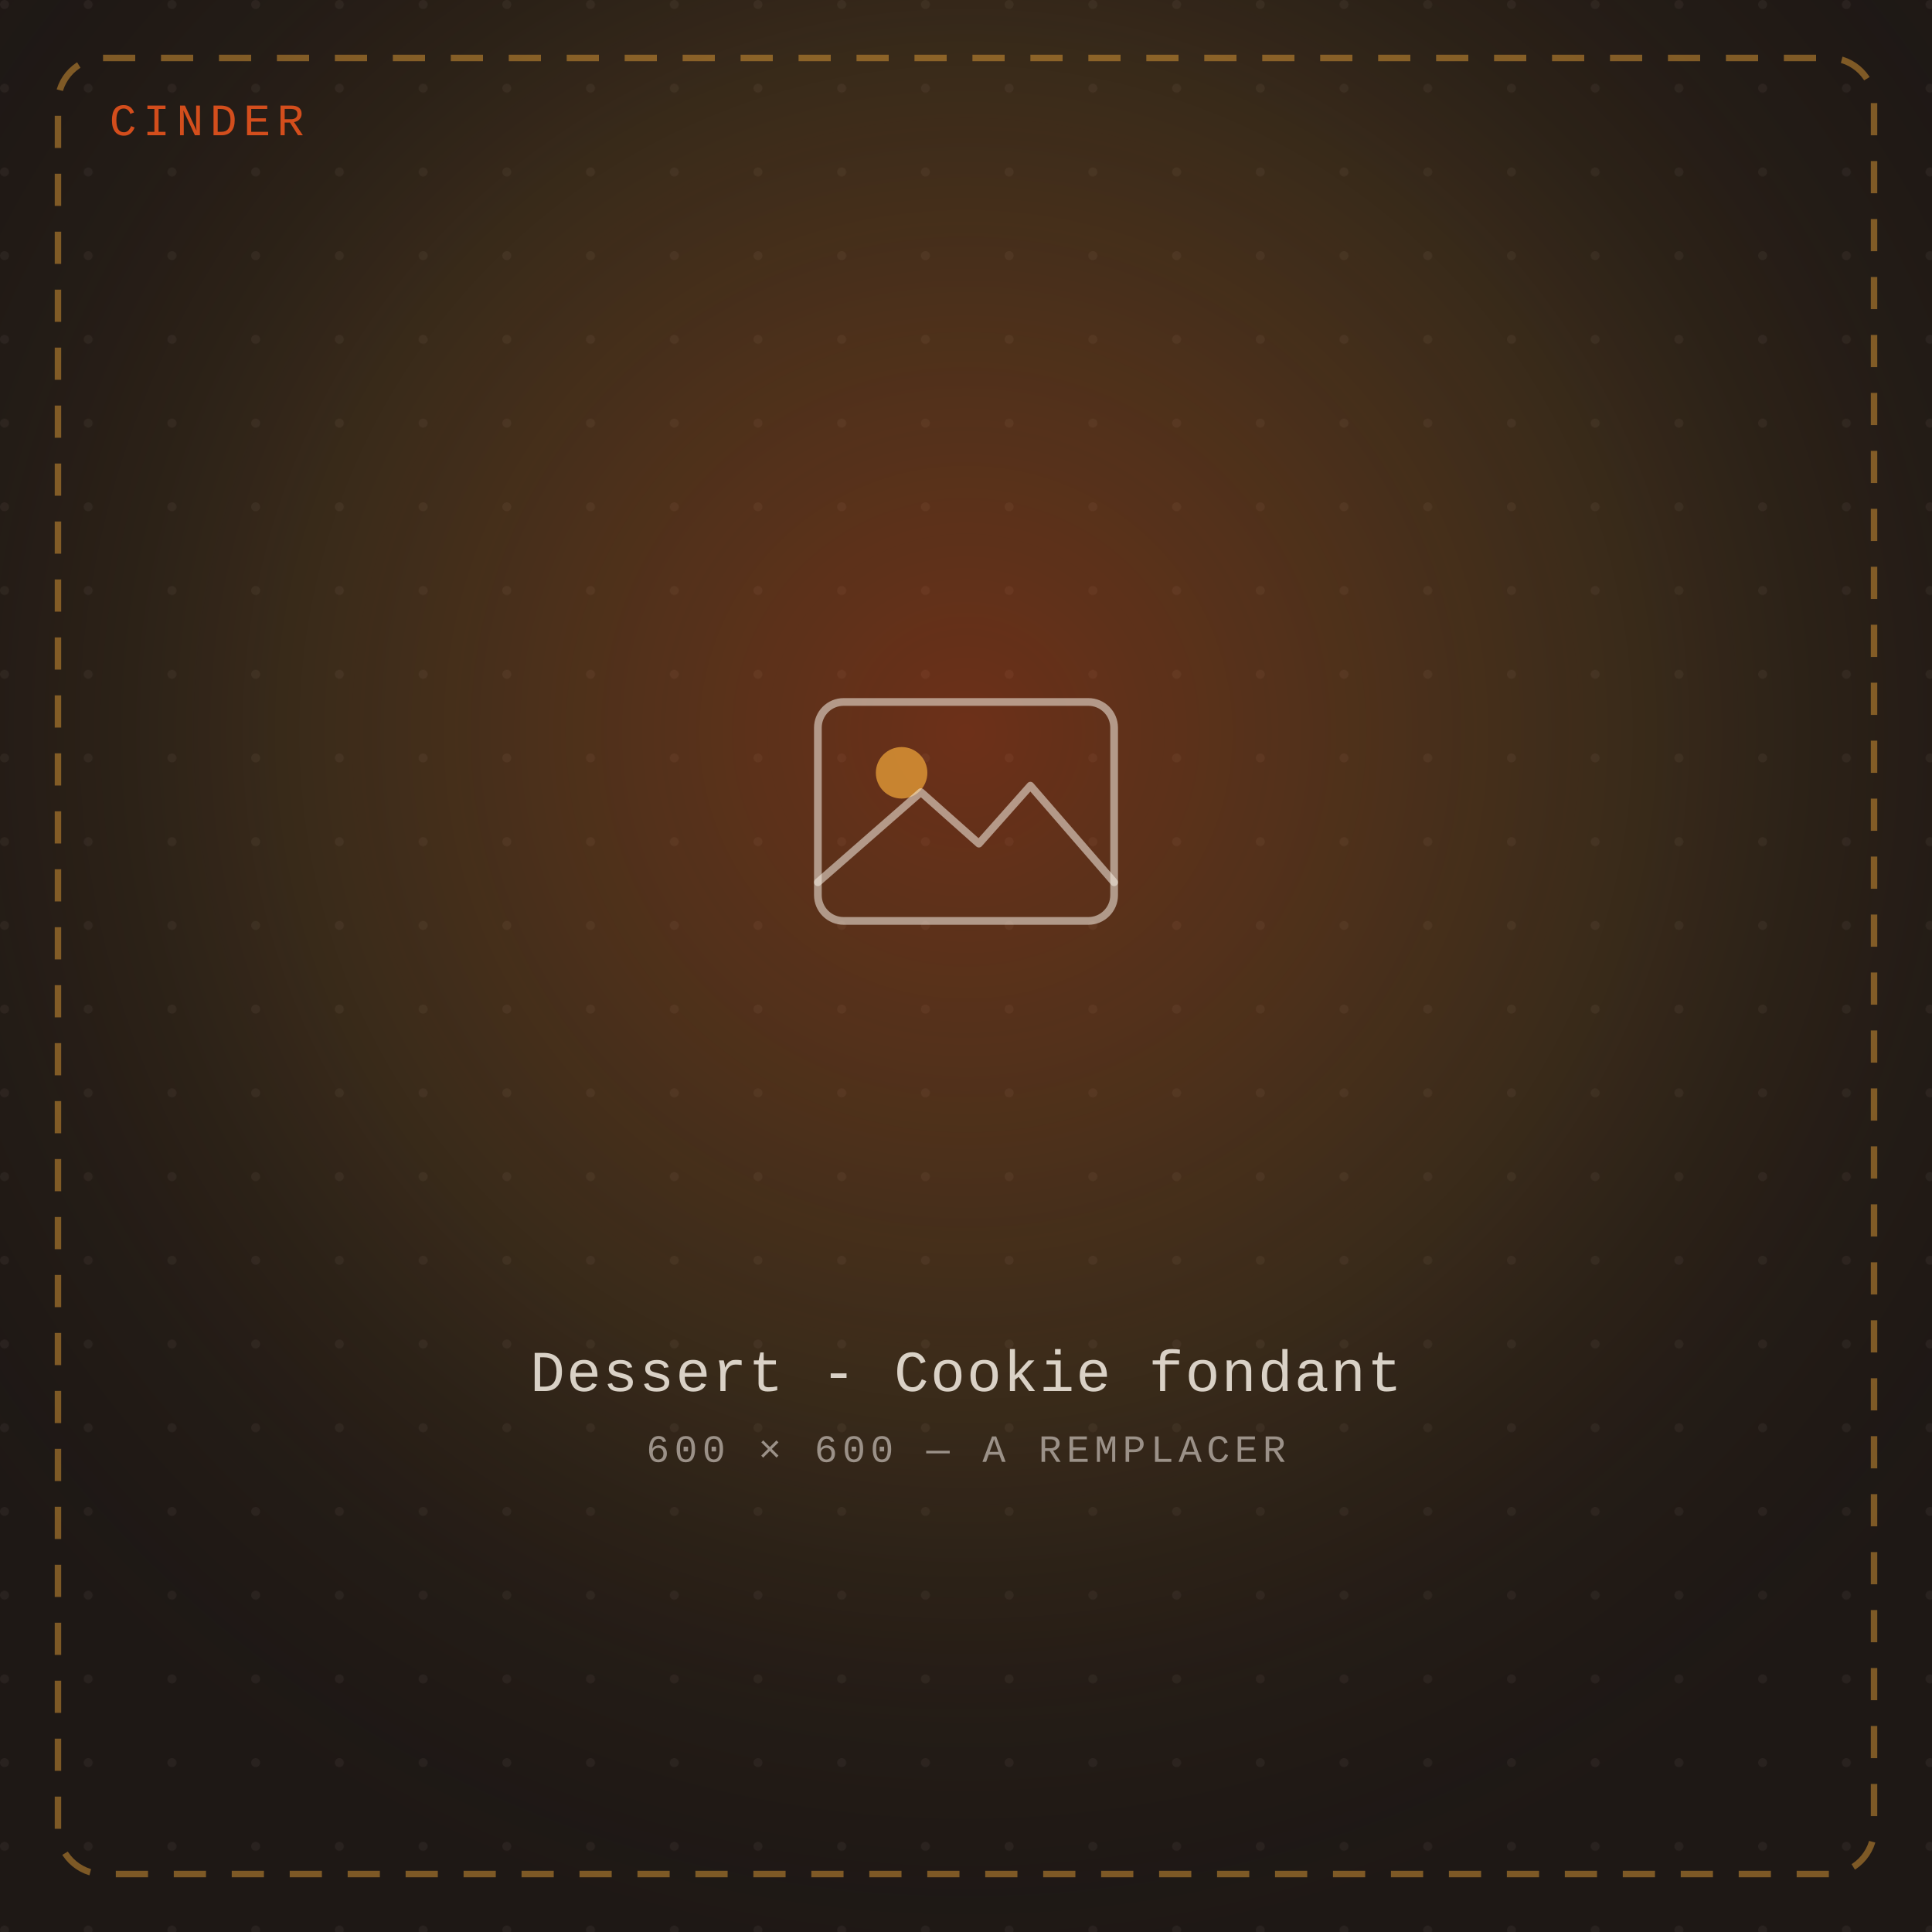
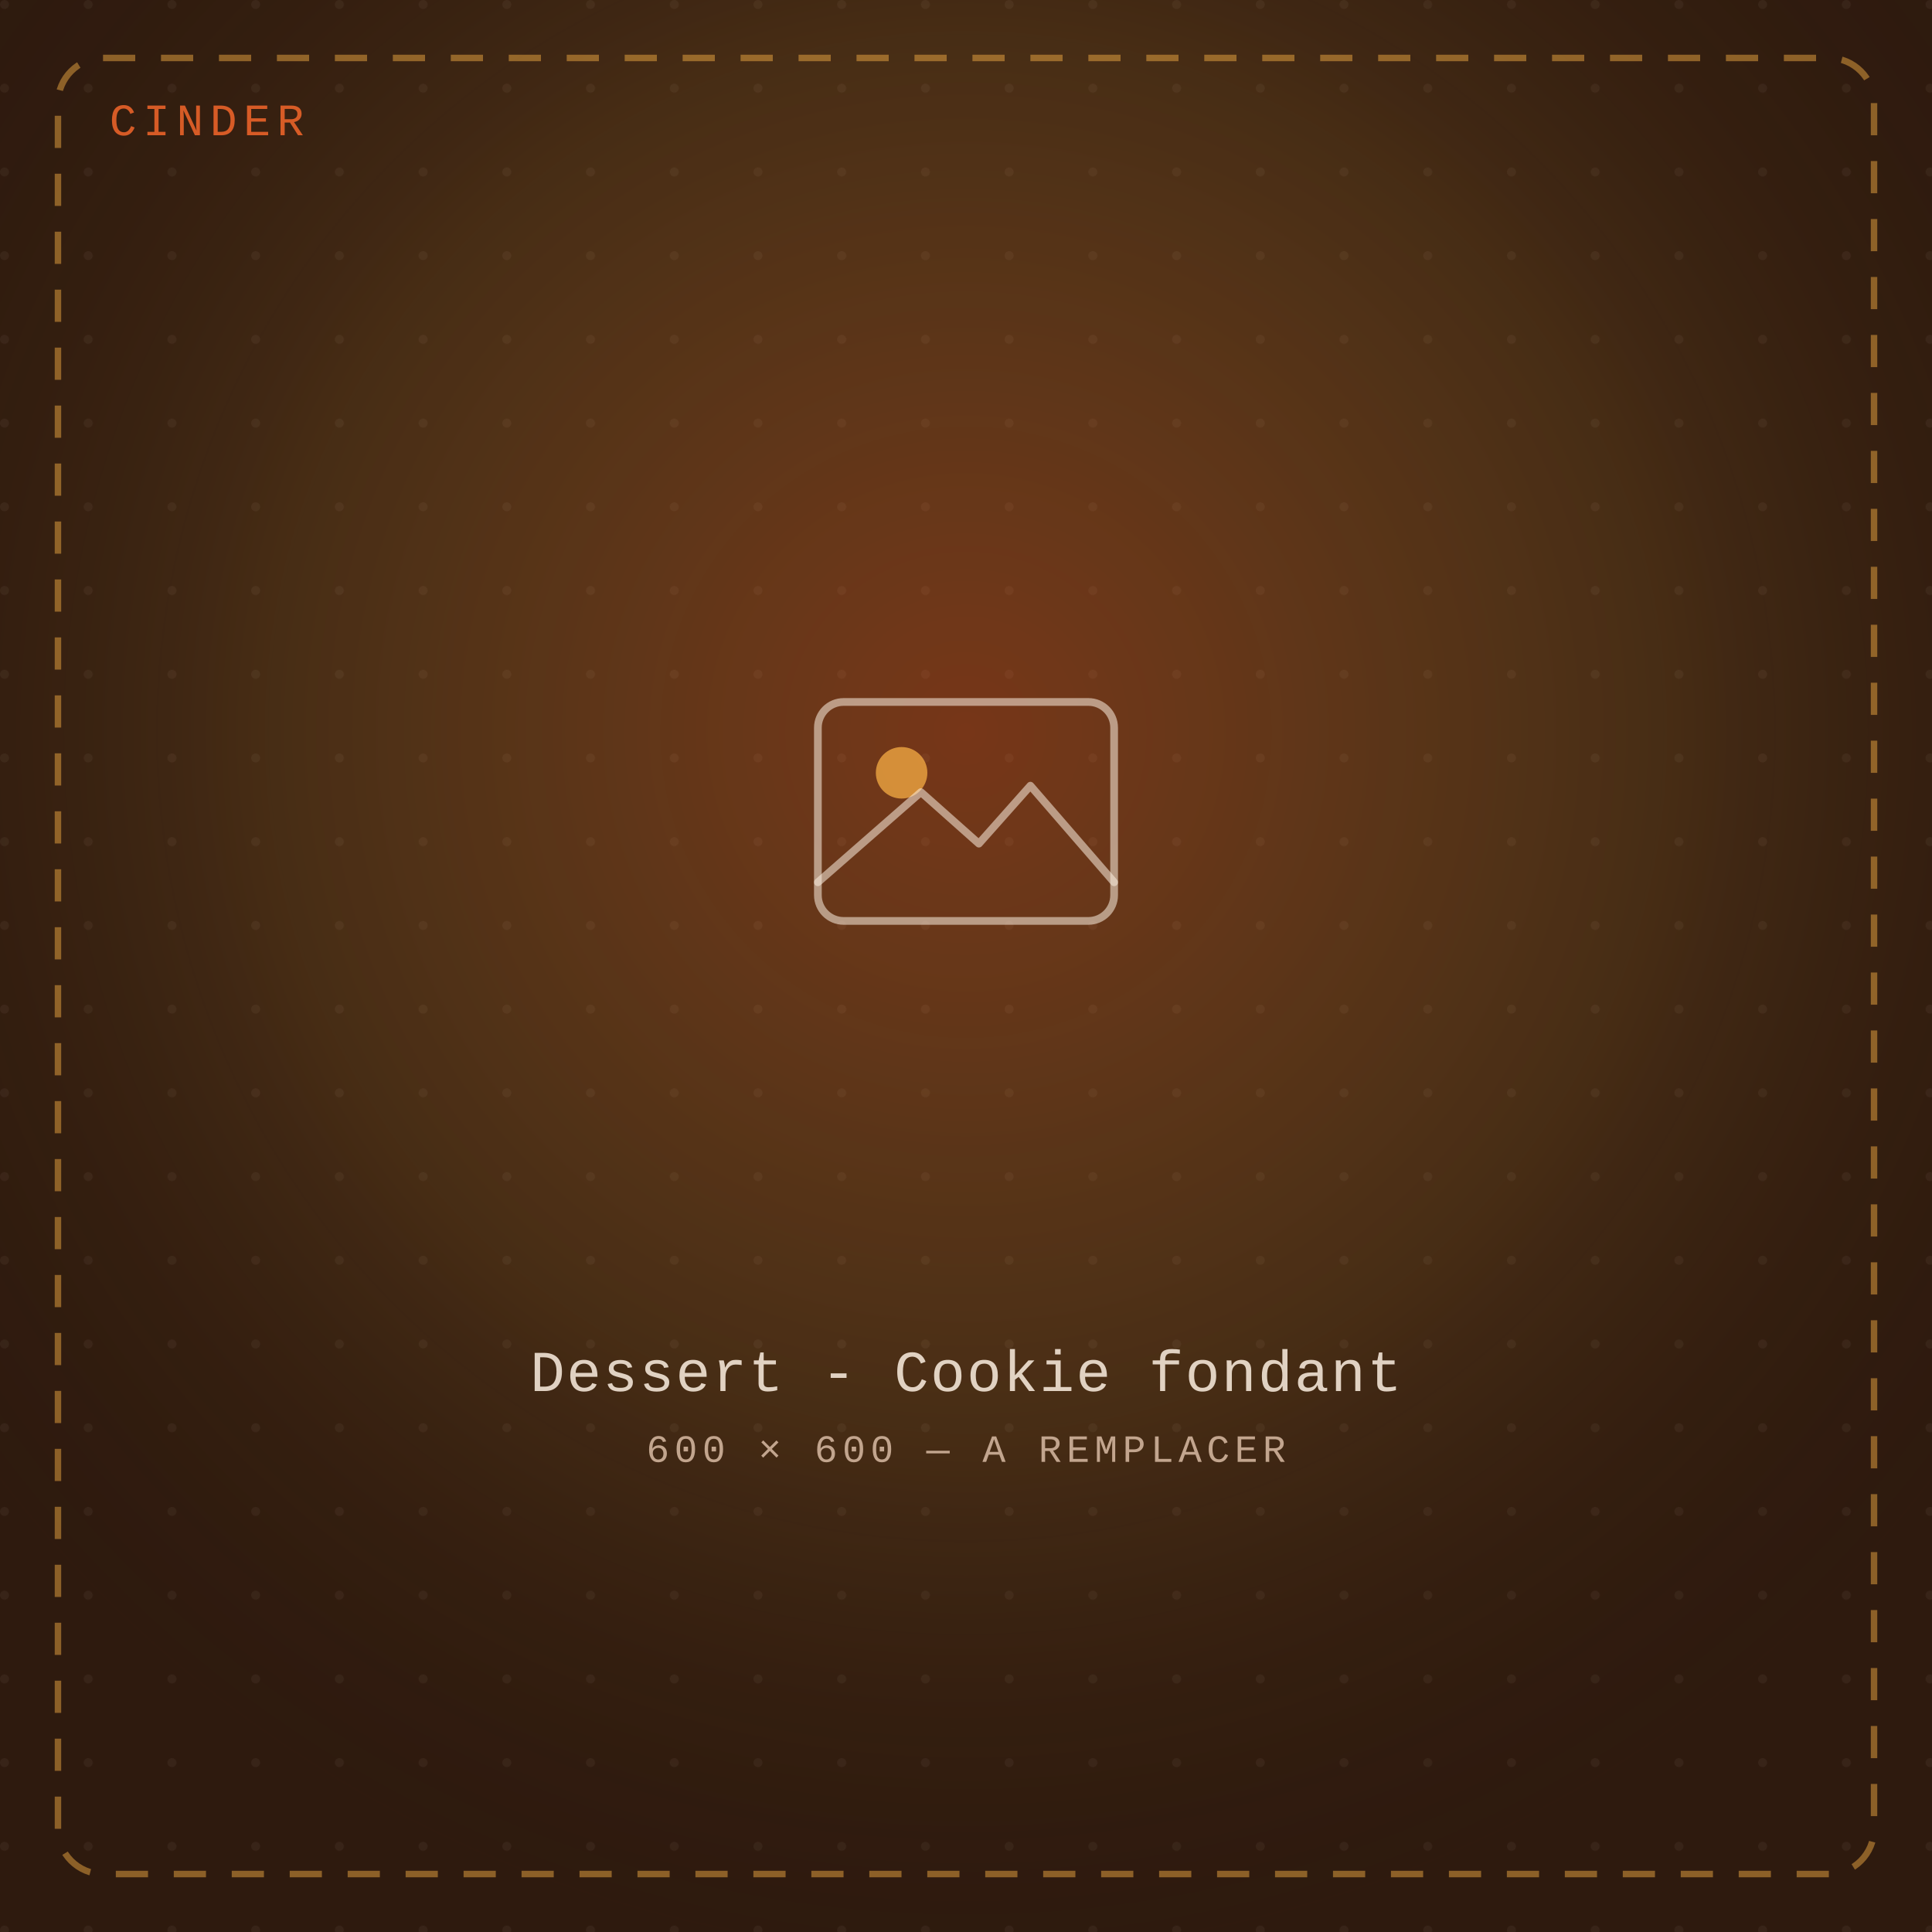
<svg xmlns="http://www.w3.org/2000/svg" width="600" height="600" viewBox="0 0 600 600" role="img" aria-label="Placeholder : Dessert - Cookie fondant">
  <defs>
    <radialGradient id="glow-menudessertcookie" cx="50%" cy="38%" r="65%">
-       <stop offset="0%" stop-color="#ff5a1f" stop-opacity="0.35" />
-       <stop offset="55%" stop-color="#f2a93b" stop-opacity="0.12" />
-       <stop offset="100%" stop-color="#171310" stop-opacity="0" />
+       <stop offset="0%" stop-color="#ff6a2c" stop-opacity="0.35" />
+       <stop offset="55%" stop-color="#ffb648" stop-opacity="0.12" />
+       <stop offset="100%" stop-color="#241408" stop-opacity="0" />
    </radialGradient>
    <pattern id="dots-menudessertcookie" width="26" height="26" patternUnits="userSpaceOnUse">
-       <circle cx="1.4" cy="1.4" r="1.4" fill="#f6efe4" fill-opacity="0.05" />
+       <circle cx="1.4" cy="1.4" r="1.4" fill="#fbeee0" fill-opacity="0.05" />
    </pattern>
  </defs>
-   <rect width="600" height="600" fill="#1e1815" />
+   <rect width="600" height="600" fill="#2e1a0e" />
  <rect width="600" height="600" fill="url(#dots-menudessertcookie)" />
  <rect width="600" height="600" fill="url(#glow-menudessertcookie)" />
-   <rect x="18" y="18" width="564" height="564" fill="none" stroke="#f2a93b" stroke-opacity="0.45" stroke-width="2" stroke-dasharray="10 8" rx="14" />
-   <g transform="translate(300, 252)" stroke="#f6efe4" stroke-opacity="0.55" stroke-width="2.4" fill="none" stroke-linecap="round" stroke-linejoin="round">
+   <rect x="18" y="18" width="564" height="564" fill="none" stroke="#ffb648" stroke-opacity="0.45" stroke-width="2" stroke-dasharray="10 8" rx="14" />
+   <g transform="translate(300, 252)" stroke="#fbeee0" stroke-opacity="0.55" stroke-width="2.4" fill="none" stroke-linecap="round" stroke-linejoin="round">
    <rect x="-46" y="-34" width="92" height="68" rx="8" />
-     <circle cx="-20" cy="-12" r="8" fill="#f2a93b" fill-opacity="0.7" stroke="none" />
+     <circle cx="-20" cy="-12" r="8" fill="#ffb648" fill-opacity="0.7" stroke="none" />
    <path d="M -46 22 L -14 -6 L 4 10 L 20 -8 L 46 22" />
  </g>
-   <text x="50%" y="432" text-anchor="middle" font-family="'JetBrains Mono', 'Courier New', monospace" font-size="18" fill="#f6efe4" fill-opacity="0.85" letter-spacing="0.5">Dessert - Cookie fondant</text>
-   <text x="50%" y="454" text-anchor="middle" font-family="'JetBrains Mono', 'Courier New', monospace" font-size="12" fill="#9b9188" letter-spacing="1.5">600 × 600 — A REMPLACER</text>
-   <text x="34" y="42" font-family="'JetBrains Mono', 'Courier New', monospace" font-size="14" fill="#ff5a1f" fill-opacity="0.8" letter-spacing="2">CINDER</text>
+   <text x="50%" y="432" text-anchor="middle" font-family="'JetBrains Mono', 'Courier New', monospace" font-size="18" fill="#fbeee0" fill-opacity="0.85" letter-spacing="0.5">Dessert - Cookie fondant</text>
+   <text x="50%" y="454" text-anchor="middle" font-family="'JetBrains Mono', 'Courier New', monospace" font-size="12" fill="#c2a58e" letter-spacing="1.5">600 × 600 — A REMPLACER</text>
+   <text x="34" y="42" font-family="'JetBrains Mono', 'Courier New', monospace" font-size="14" fill="#ff6a2c" fill-opacity="0.8" letter-spacing="2">CINDER</text>
</svg>
